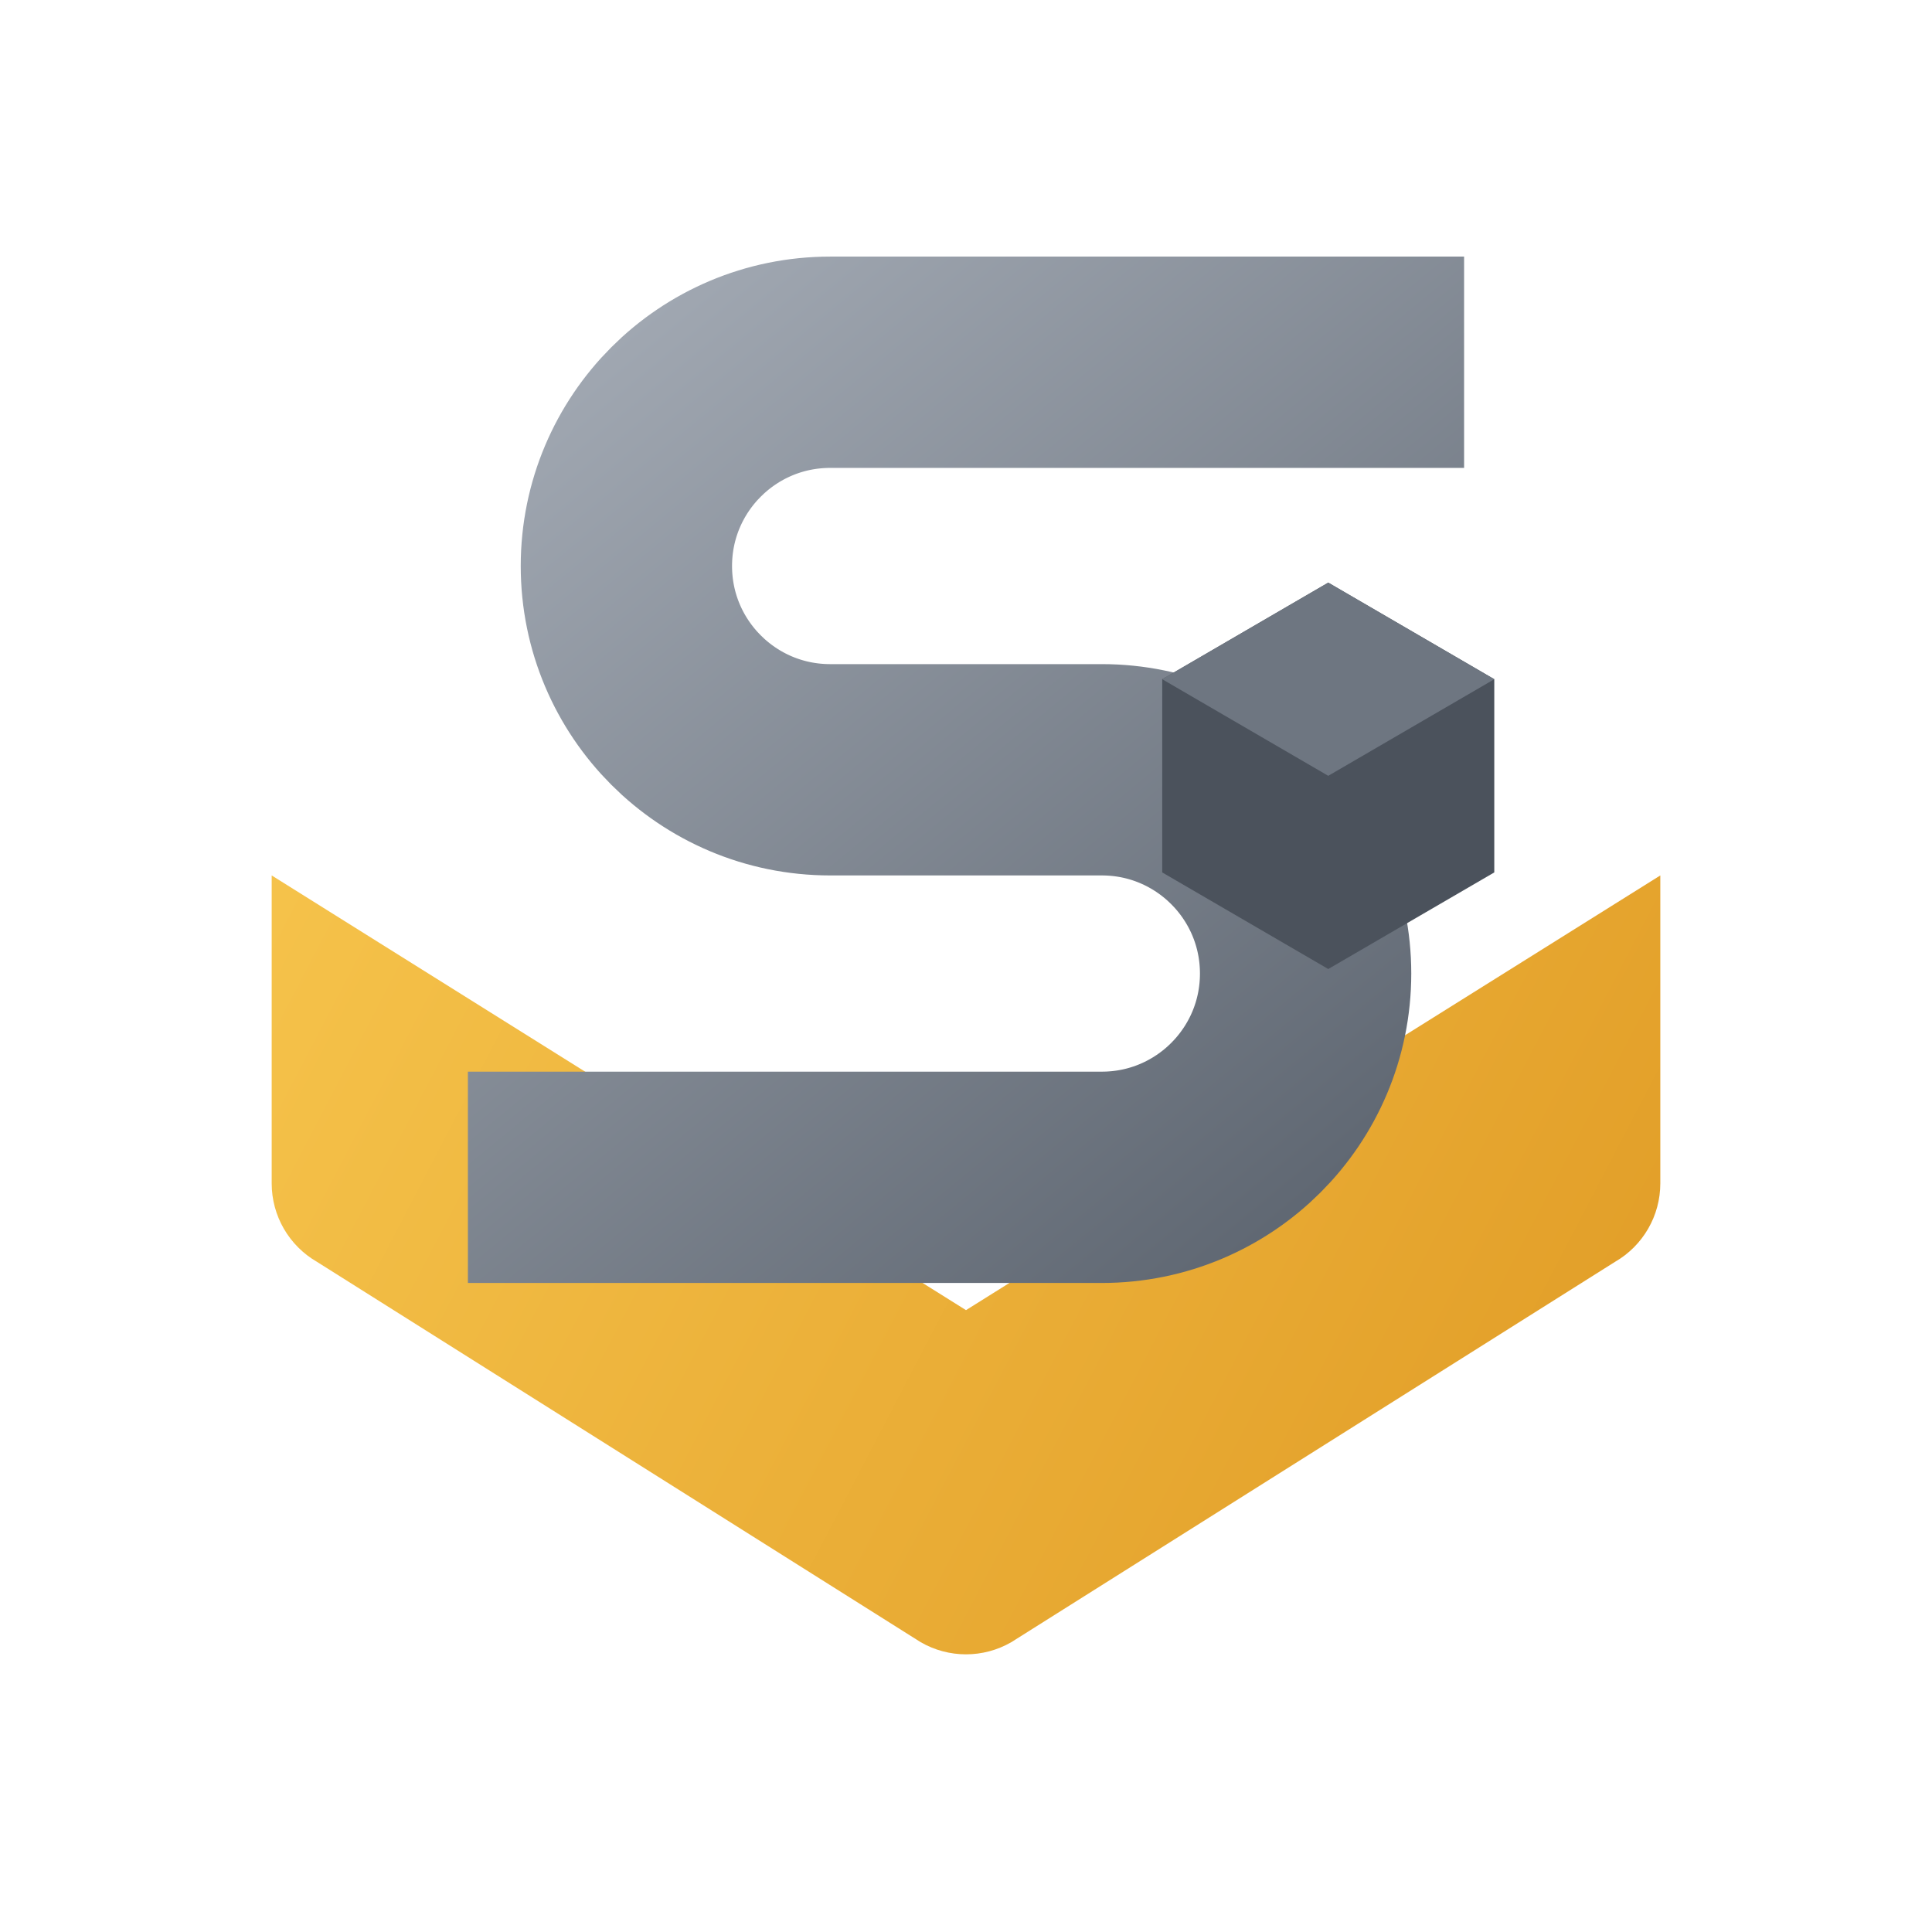
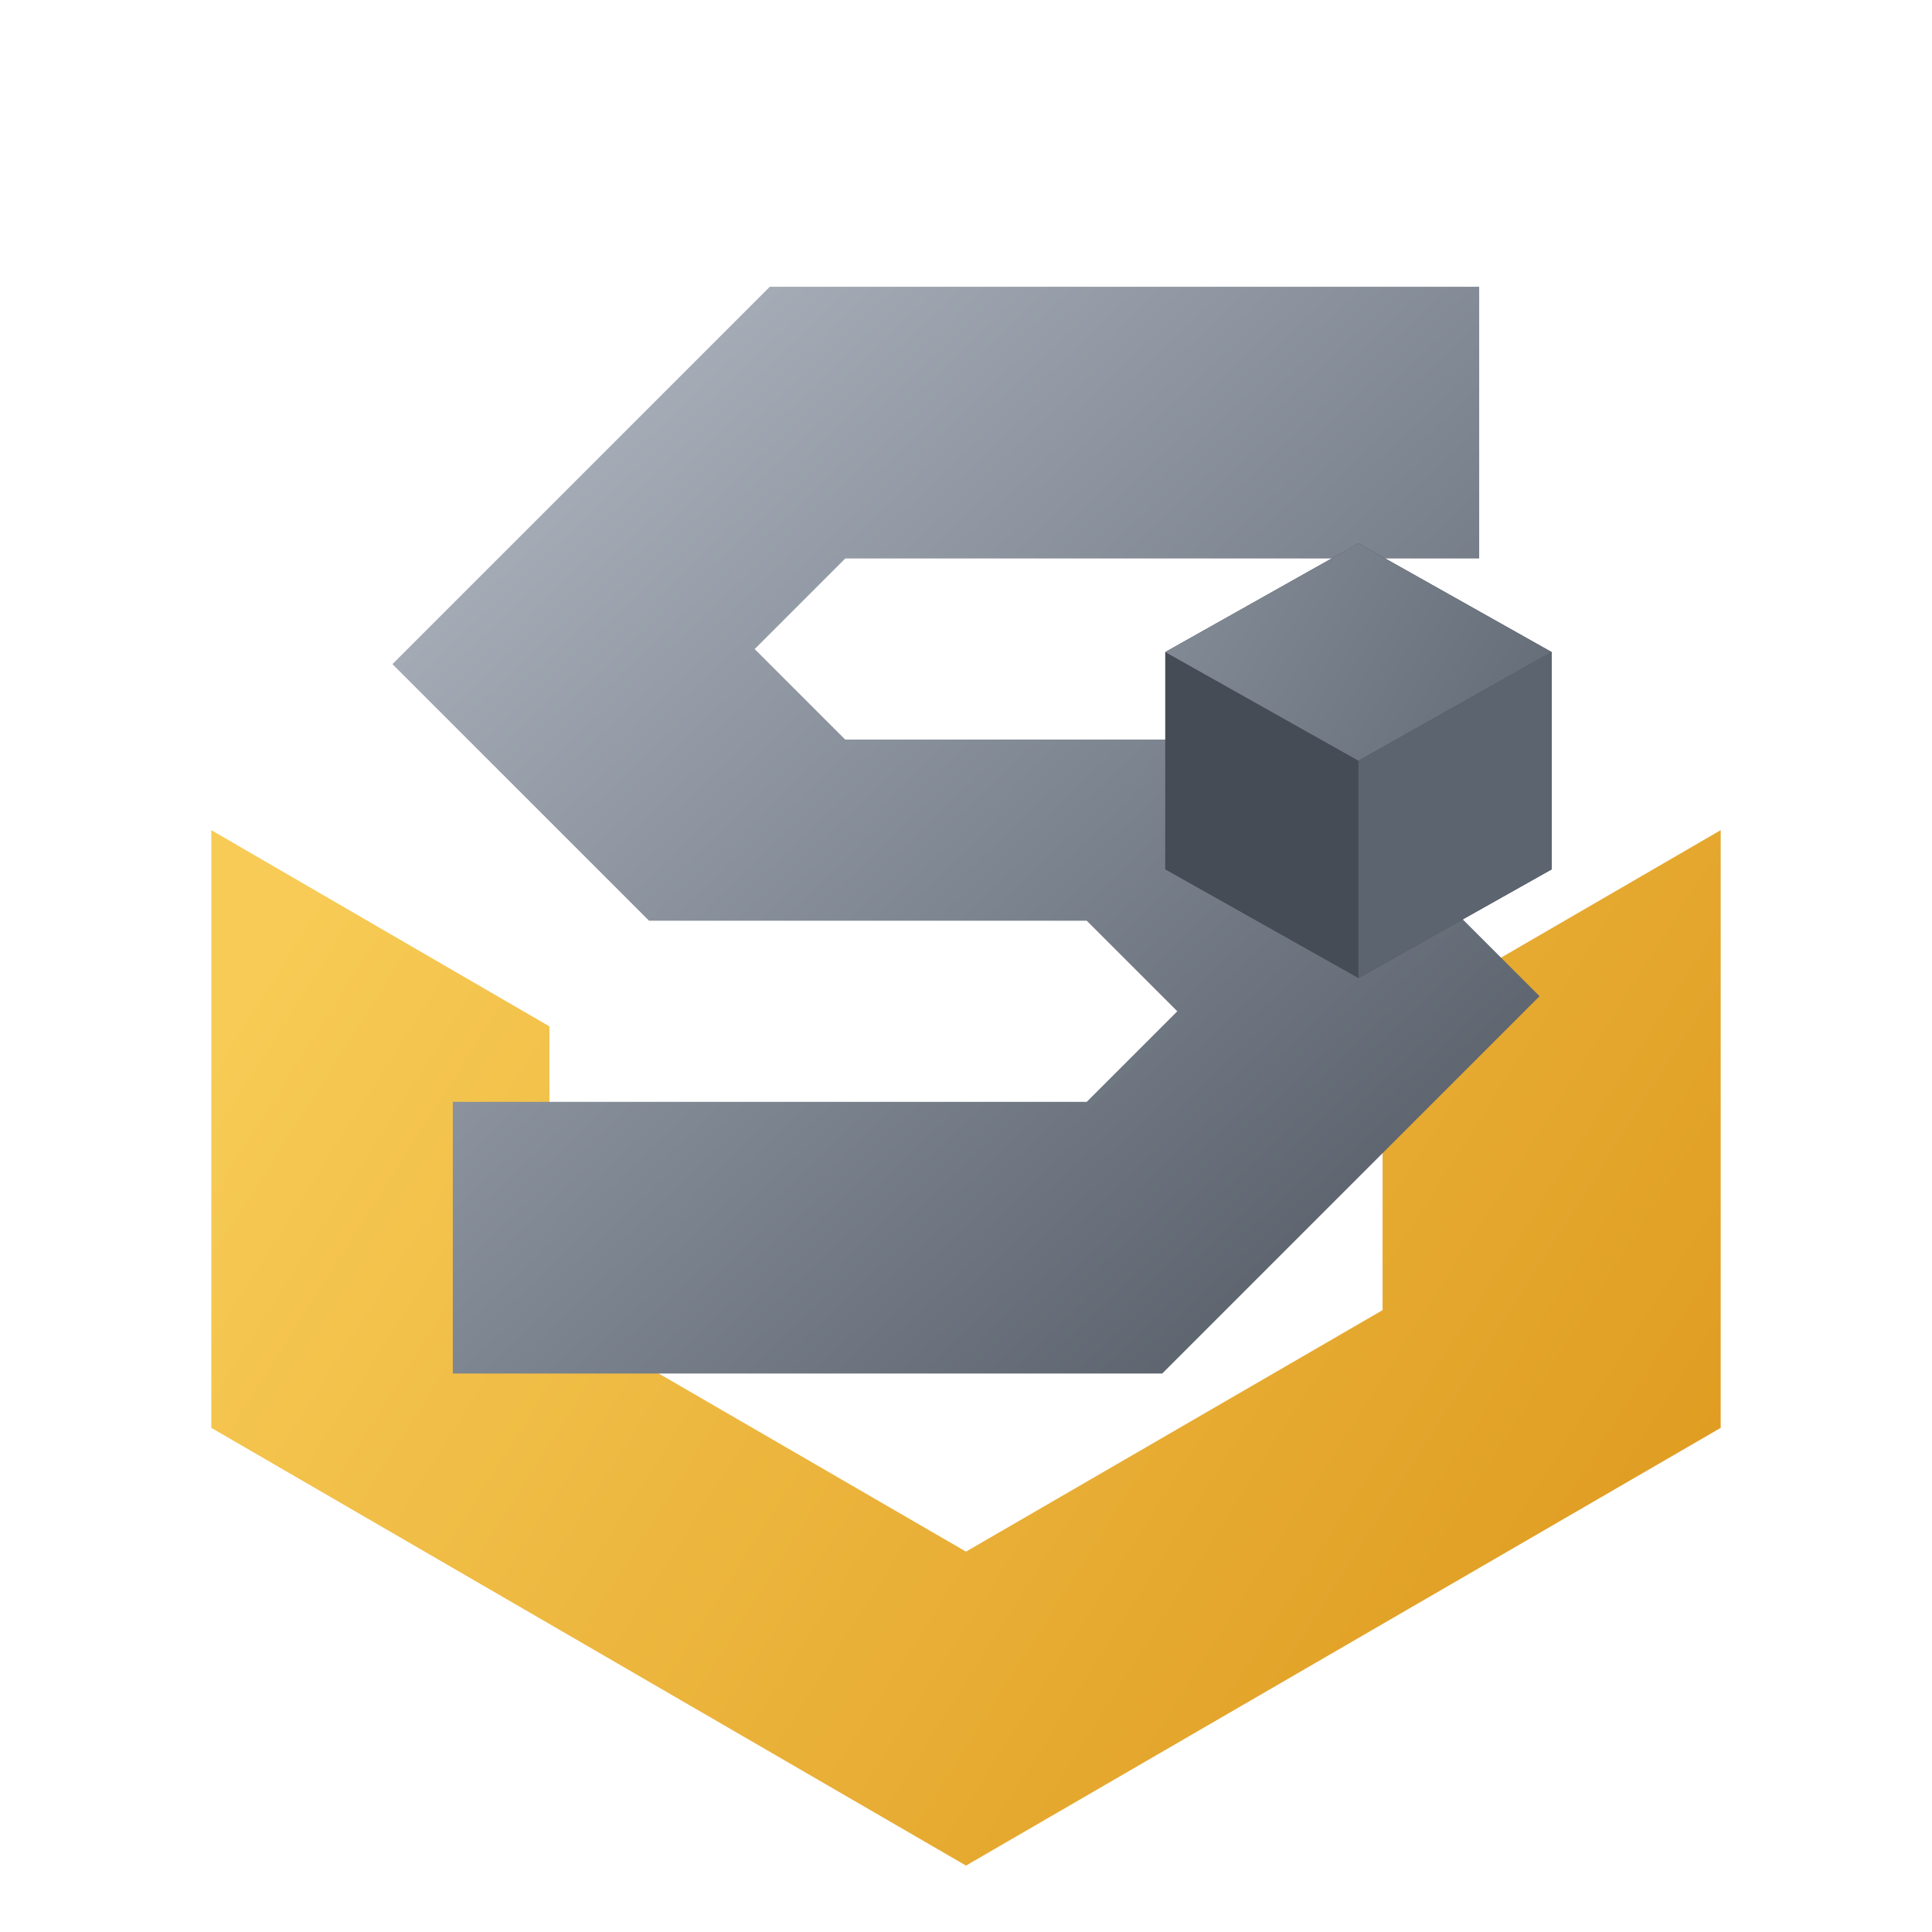
<svg xmlns="http://www.w3.org/2000/svg" viewBox="0 0 64 64" width="64" height="64" role="img" aria-label="SkladPro">
  <defs>
-     <linearGradient id="skp-steel" x1="18" y1="8" x2="46" y2="42" gradientUnits="userSpaceOnUse">
-       <stop offset="0" stop-color="#A7AEB8" />
-       <stop offset="1" stop-color="#5A626D" />
+     <linearGradient id="skp-steel" x1="14" y1="8" x2="50" y2="46" gradientUnits="userSpaceOnUse">
+       <stop offset="0" stop-color="#B6BDC7" />
+       <stop offset=".55" stop-color="#7C848F" />
+       <stop offset="1" stop-color="#4E555F" />
    </linearGradient>
-     <linearGradient id="skp-gold" x1="9" y1="30" x2="55" y2="54" gradientUnits="userSpaceOnUse">
-       <stop offset="0" stop-color="#F5C24A" />
-       <stop offset="1" stop-color="#E09B25" />
+     <linearGradient id="skp-gold" x1="10" y1="30" x2="54" y2="58" gradientUnits="userSpaceOnUse">
+       <stop offset="0" stop-color="#F7CB55" />
+       <stop offset="1" stop-color="#DE9A1F" />
+     </linearGradient>
+     <linearGradient id="skp-cube-top" x1="36" y1="18" x2="50" y2="26" gradientUnits="userSpaceOnUse">
+       <stop offset="0" stop-color="#8B939E" />
+       <stop offset="1" stop-color="#646C77" />
    </linearGradient>
  </defs>
-   <path d="M9 29v10.2a3 3 0 0 0 1.5 2.6L30.5 54.4a3 3 0 0 0 3 0L53.5 41.8a3 3 0 0 0 1.5-2.6V29L32 43.4Z" fill="url(#skp-gold)" />
-   <path d="M45 12H27.5a6.75 6.75 0 0 0 0 13.5h9a6.75 6.75 0 0 1 0 13.5H19" fill="none" stroke="url(#skp-steel)" stroke-width="7" stroke-linecap="square" />
-   <path d="M38.5 22.5l5.5-3.2 5.5 3.2v6.4l-5.5 3.2-5.5-3.2Z" fill="#4B525C" />
-   <path d="M38.5 22.5l5.5 3.2 5.5-3.2-5.5-3.2Z" fill="#6E7681" />
+   <path d="M7 27.5 18.2 34v9.4L32 51.4l13.8-8V34L57 27.5v19.8L32 61.8 7 47.3Z" fill="url(#skp-gold)" />
+   <path d="M49 9.5 25.5 9.5 13 22l8.5 8.5H36l3 3-3 3H15v9h23.5L51 33 42.5 24.5H28l-3-3 3-3h21Z" fill="url(#skp-steel)" />
+   <path d="M38.6 21.6 45 18l6.4 3.6v7.2L45 32.4l-6.4-3.6Z" fill="#454C56" />
+   <path d="M38.6 21.6 45 25.2l6.4-3.6L45 18Z" fill="url(#skp-cube-top)" />
+   <path d="M45 25.2v7.2l6.4-3.6v-7.2Z" fill="#5C646F" />
</svg>
